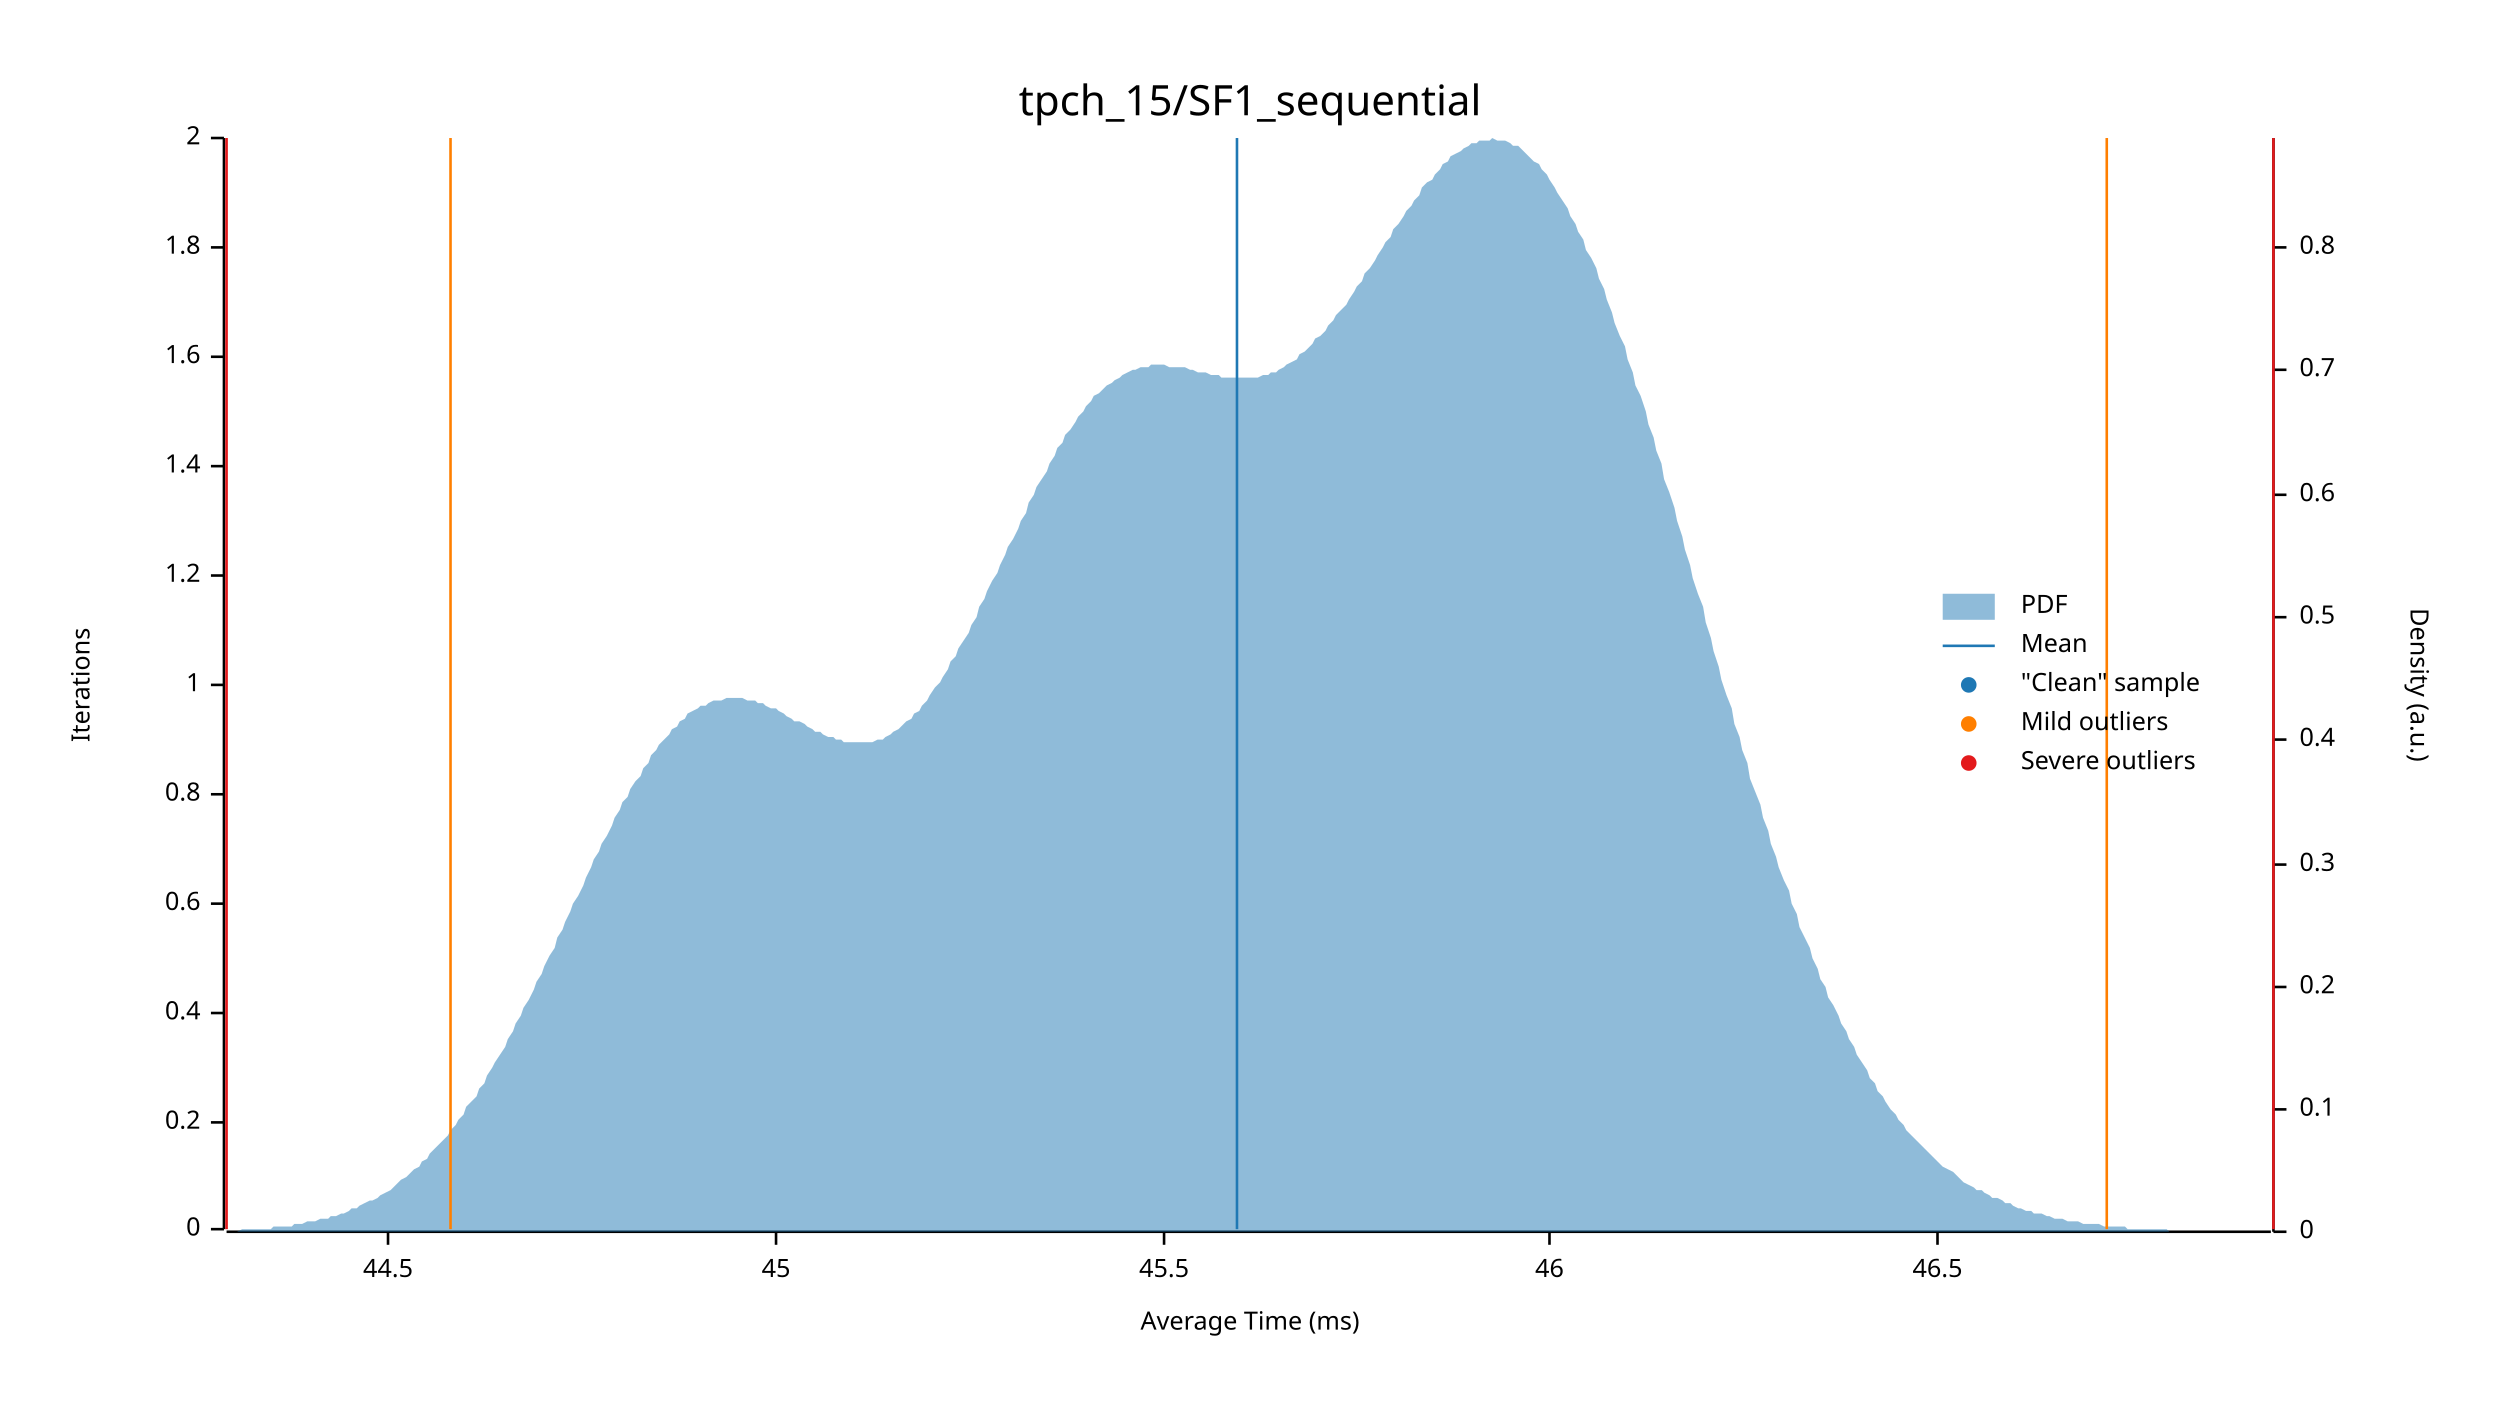
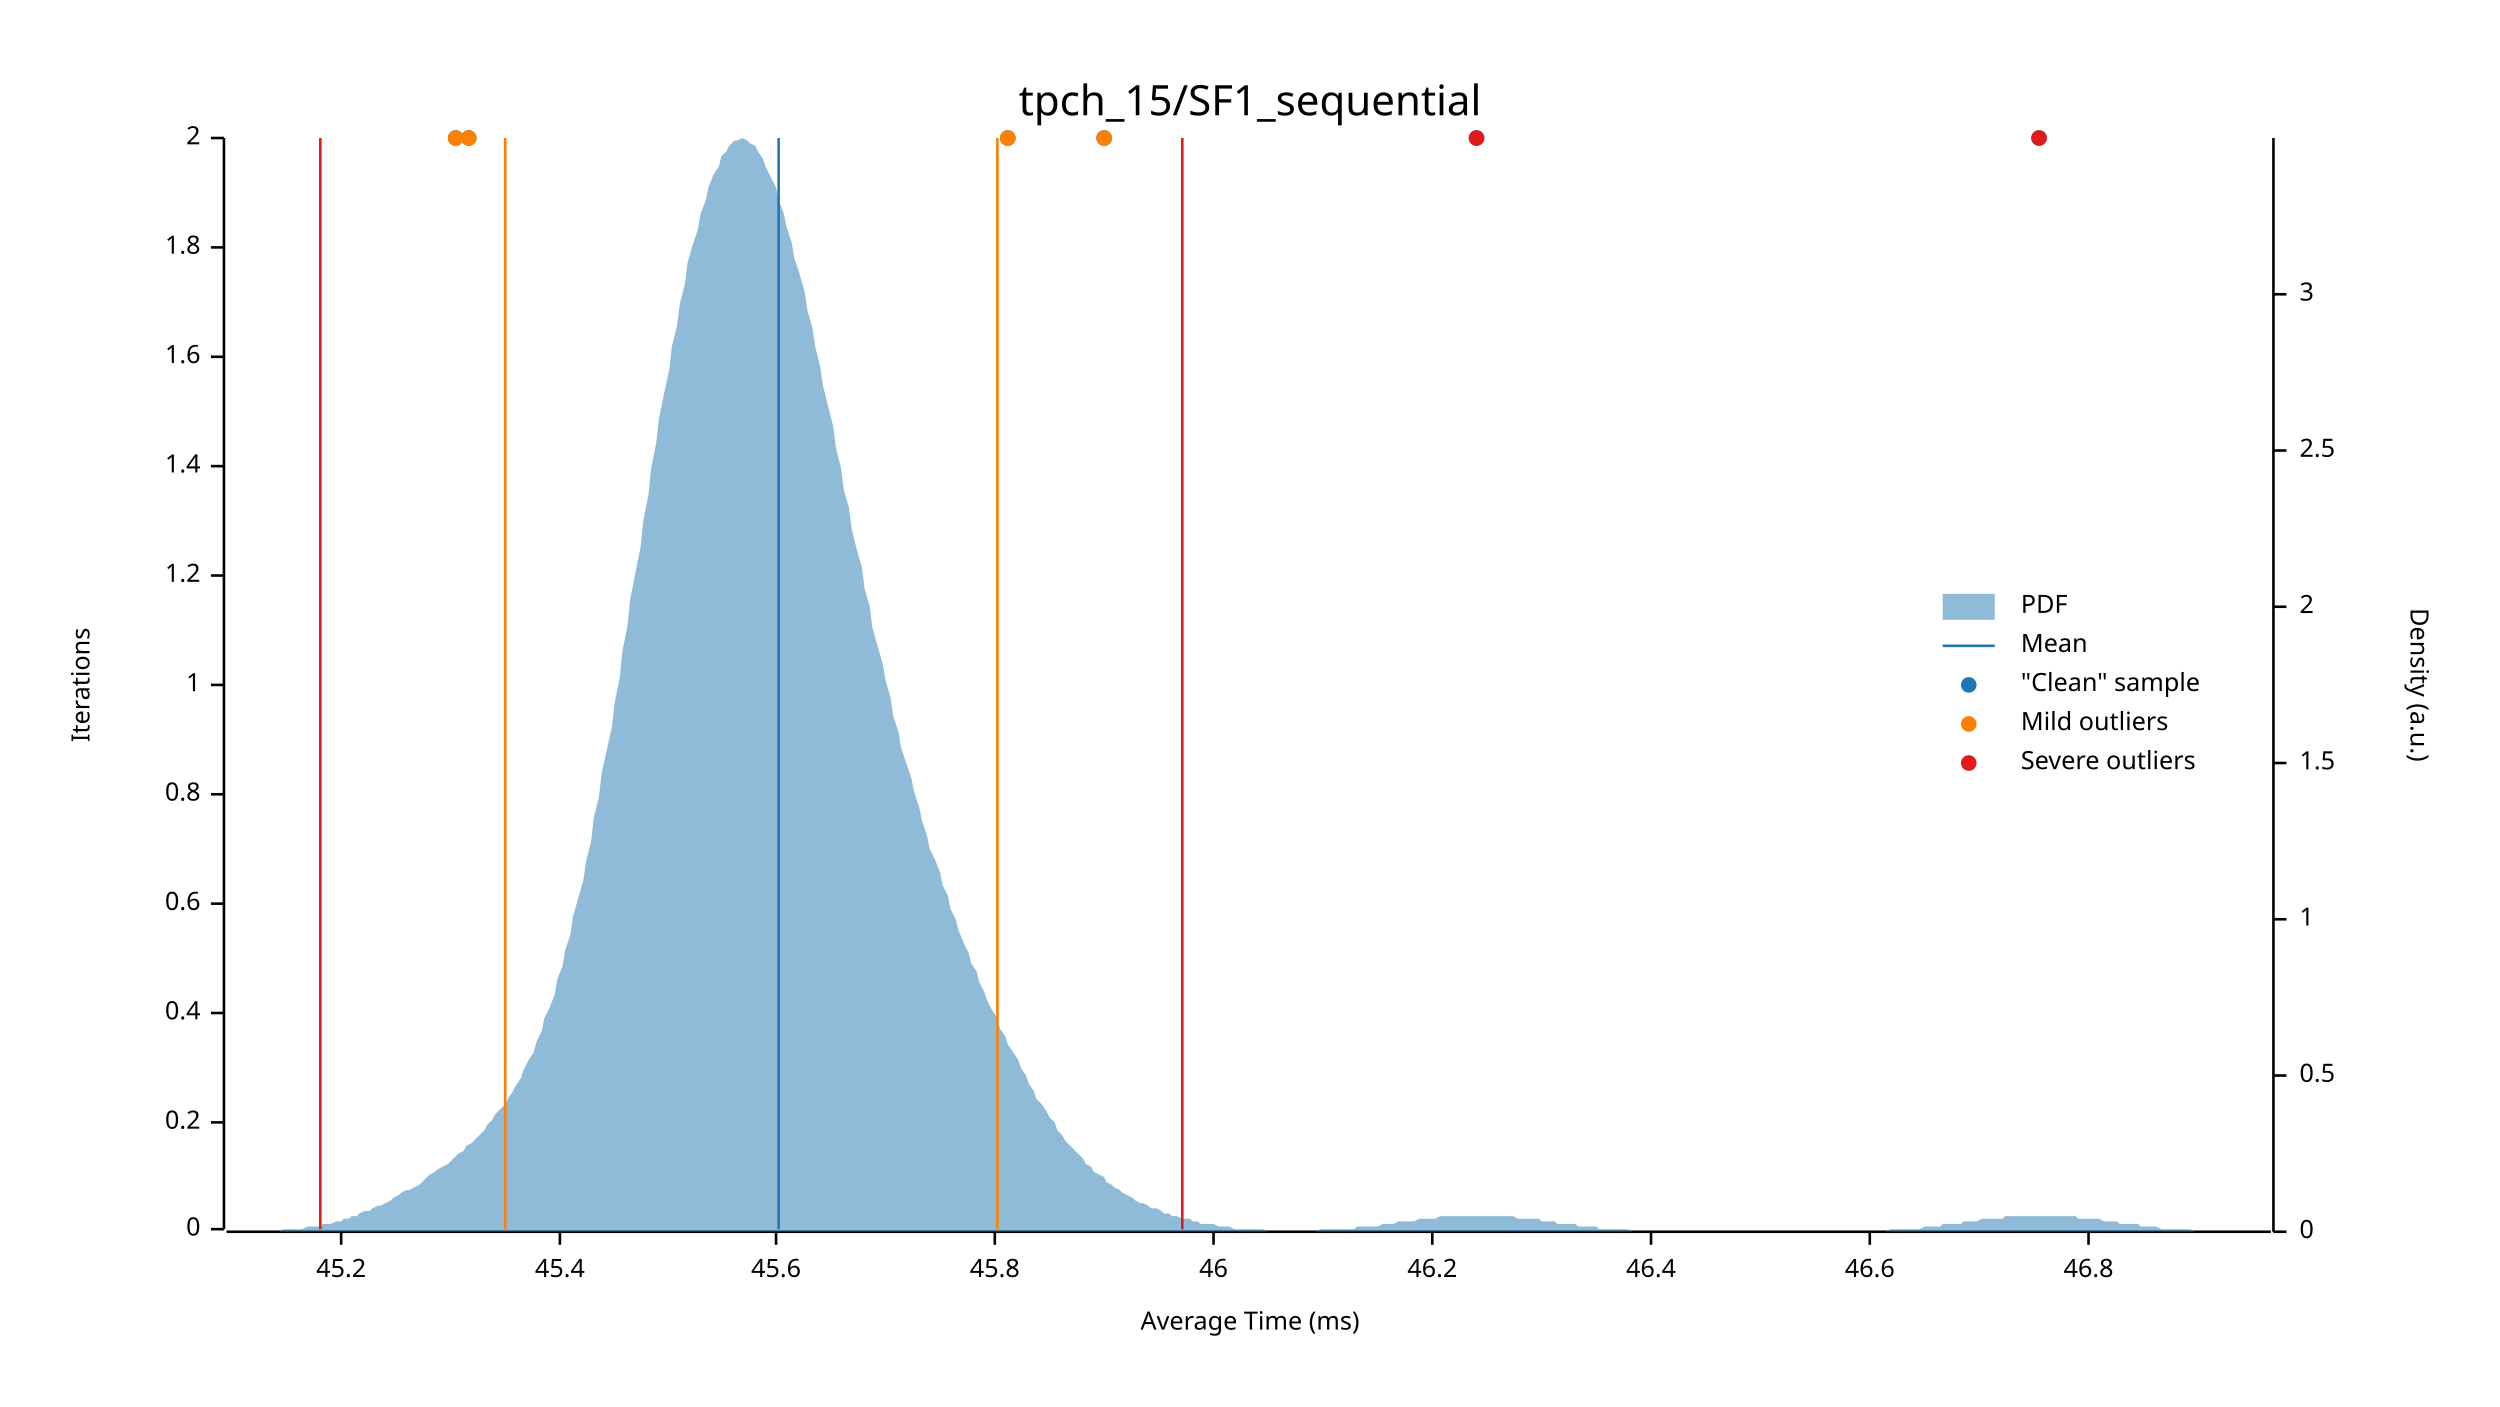
<svg xmlns="http://www.w3.org/2000/svg" width="960" height="540" viewBox="0 0 960 540">
  <text x="480" y="32" dy="0.76em" text-anchor="middle" font-family="sans-serif" font-size="16.129" opacity="1" fill="#000000">
tpch_15/SF1_sequential
</text>
  <text x="27" y="263" dy="0.76em" text-anchor="middle" font-family="sans-serif" font-size="9.677" opacity="1" fill="#000000" transform="rotate(270, 27, 263)">
Iterations
</text>
  <text x="480" y="513" dy="-0.5ex" text-anchor="middle" font-family="sans-serif" font-size="9.677" opacity="1" fill="#000000">
Average Time (ms)
</text>
  <polyline fill="none" opacity="1" stroke="#000000" stroke-width="1" points="86,53 86,472 " />
  <text x="77" y="472" dy="0.5ex" text-anchor="end" font-family="sans-serif" font-size="9.677" opacity="1" fill="#000000">
0
</text>
  <polyline fill="none" opacity="1" stroke="#000000" stroke-width="1" points="81,472 86,472 " />
  <text x="77" y="431" dy="0.5ex" text-anchor="end" font-family="sans-serif" font-size="9.677" opacity="1" fill="#000000">
0.2
</text>
  <polyline fill="none" opacity="1" stroke="#000000" stroke-width="1" points="81,431 86,431 " />
  <text x="77" y="389" dy="0.5ex" text-anchor="end" font-family="sans-serif" font-size="9.677" opacity="1" fill="#000000">
0.4
</text>
  <polyline fill="none" opacity="1" stroke="#000000" stroke-width="1" points="81,389 86,389 " />
  <text x="77" y="347" dy="0.5ex" text-anchor="end" font-family="sans-serif" font-size="9.677" opacity="1" fill="#000000">
0.6
</text>
  <polyline fill="none" opacity="1" stroke="#000000" stroke-width="1" points="81,347 86,347 " />
  <text x="77" y="305" dy="0.5ex" text-anchor="end" font-family="sans-serif" font-size="9.677" opacity="1" fill="#000000">
0.8
</text>
  <polyline fill="none" opacity="1" stroke="#000000" stroke-width="1" points="81,305 86,305 " />
  <text x="77" y="263" dy="0.5ex" text-anchor="end" font-family="sans-serif" font-size="9.677" opacity="1" fill="#000000">
1
</text>
  <polyline fill="none" opacity="1" stroke="#000000" stroke-width="1" points="81,263 86,263 " />
  <text x="77" y="221" dy="0.5ex" text-anchor="end" font-family="sans-serif" font-size="9.677" opacity="1" fill="#000000">
1.2
</text>
  <polyline fill="none" opacity="1" stroke="#000000" stroke-width="1" points="81,221 86,221 " />
  <text x="77" y="179" dy="0.5ex" text-anchor="end" font-family="sans-serif" font-size="9.677" opacity="1" fill="#000000">
1.4
</text>
  <polyline fill="none" opacity="1" stroke="#000000" stroke-width="1" points="81,179 86,179 " />
  <text x="77" y="137" dy="0.5ex" text-anchor="end" font-family="sans-serif" font-size="9.677" opacity="1" fill="#000000">
1.6
</text>
  <polyline fill="none" opacity="1" stroke="#000000" stroke-width="1" points="81,137 86,137 " />
  <text x="77" y="95" dy="0.5ex" text-anchor="end" font-family="sans-serif" font-size="9.677" opacity="1" fill="#000000">
1.8
</text>
  <polyline fill="none" opacity="1" stroke="#000000" stroke-width="1" points="81,95 86,95 " />
  <text x="77" y="53" dy="0.5ex" text-anchor="end" font-family="sans-serif" font-size="9.677" opacity="1" fill="#000000">
2
</text>
  <polyline fill="none" opacity="1" stroke="#000000" stroke-width="1" points="81,53 86,53 " />
  <polyline fill="none" opacity="1" stroke="#000000" stroke-width="1" points="87,473 872,473 " />
-   <text x="149" y="483" dy="0.76em" text-anchor="middle" font-family="sans-serif" font-size="9.677" opacity="1" fill="#000000">
- 44.5
+   <text x="131" y="483" dy="0.76em" text-anchor="middle" font-family="sans-serif" font-size="9.677" opacity="1" fill="#000000">
+ 45.2
</text>
-   <polyline fill="none" opacity="1" stroke="#000000" stroke-width="1" points="149,473 149,478 " />
+   <polyline fill="none" opacity="1" stroke="#000000" stroke-width="1" points="131,473 131,478 " />
+   <text x="215" y="483" dy="0.76em" text-anchor="middle" font-family="sans-serif" font-size="9.677" opacity="1" fill="#000000">
+ 45.4
+ </text>
+   <polyline fill="none" opacity="1" stroke="#000000" stroke-width="1" points="215,473 215,478 " />
  <text x="298" y="483" dy="0.76em" text-anchor="middle" font-family="sans-serif" font-size="9.677" opacity="1" fill="#000000">
- 45
+ 45.6
</text>
  <polyline fill="none" opacity="1" stroke="#000000" stroke-width="1" points="298,473 298,478 " />
-   <text x="447" y="483" dy="0.76em" text-anchor="middle" font-family="sans-serif" font-size="9.677" opacity="1" fill="#000000">
- 45.5
+   <text x="382" y="483" dy="0.76em" text-anchor="middle" font-family="sans-serif" font-size="9.677" opacity="1" fill="#000000">
+ 45.8
</text>
-   <polyline fill="none" opacity="1" stroke="#000000" stroke-width="1" points="447,473 447,478 " />
-   <text x="595" y="483" dy="0.76em" text-anchor="middle" font-family="sans-serif" font-size="9.677" opacity="1" fill="#000000">
+   <polyline fill="none" opacity="1" stroke="#000000" stroke-width="1" points="382,473 382,478 " />
+   <text x="466" y="483" dy="0.76em" text-anchor="middle" font-family="sans-serif" font-size="9.677" opacity="1" fill="#000000">
46
</text>
-   <polyline fill="none" opacity="1" stroke="#000000" stroke-width="1" points="595,473 595,478 " />
-   <text x="744" y="483" dy="0.76em" text-anchor="middle" font-family="sans-serif" font-size="9.677" opacity="1" fill="#000000">
- 46.5
+   <polyline fill="none" opacity="1" stroke="#000000" stroke-width="1" points="466,473 466,478 " />
+   <text x="550" y="483" dy="0.76em" text-anchor="middle" font-family="sans-serif" font-size="9.677" opacity="1" fill="#000000">
+ 46.2
</text>
-   <polyline fill="none" opacity="1" stroke="#000000" stroke-width="1" points="744,473 744,478 " />
+   <polyline fill="none" opacity="1" stroke="#000000" stroke-width="1" points="550,473 550,478 " />
+   <text x="634" y="483" dy="0.76em" text-anchor="middle" font-family="sans-serif" font-size="9.677" opacity="1" fill="#000000">
+ 46.4
+ </text>
+   <polyline fill="none" opacity="1" stroke="#000000" stroke-width="1" points="634,473 634,478 " />
+   <text x="718" y="483" dy="0.76em" text-anchor="middle" font-family="sans-serif" font-size="9.677" opacity="1" fill="#000000">
+ 46.6
+ </text>
+   <polyline fill="none" opacity="1" stroke="#000000" stroke-width="1" points="718,473 718,478 " />
+   <text x="802" y="483" dy="0.76em" text-anchor="middle" font-family="sans-serif" font-size="9.677" opacity="1" fill="#000000">
+ 46.8
+ </text>
+   <polyline fill="none" opacity="1" stroke="#000000" stroke-width="1" points="802,473 802,478 " />
  <text x="933" y="263" dy="0.76em" text-anchor="middle" font-family="sans-serif" font-size="9.677" opacity="1" fill="#000000" transform="rotate(90, 933, 263)">
Density (a.u.)
</text>
  <polyline fill="none" opacity="1" stroke="#000000" stroke-width="1" points="873,53 873,473 " />
  <text x="883" y="473" dy="0.5ex" text-anchor="start" font-family="sans-serif" font-size="9.677" opacity="1" fill="#000000">
0
</text>
  <polyline fill="none" opacity="1" stroke="#000000" stroke-width="1" points="873,473 878,473 " />
-   <text x="883" y="426" dy="0.5ex" text-anchor="start" font-family="sans-serif" font-size="9.677" opacity="1" fill="#000000">
- 0.1
- </text>
-   <polyline fill="none" opacity="1" stroke="#000000" stroke-width="1" points="873,426 878,426 " />
-   <text x="883" y="379" dy="0.5ex" text-anchor="start" font-family="sans-serif" font-size="9.677" opacity="1" fill="#000000">
- 0.2
- </text>
-   <polyline fill="none" opacity="1" stroke="#000000" stroke-width="1" points="873,379 878,379 " />
-   <text x="883" y="332" dy="0.5ex" text-anchor="start" font-family="sans-serif" font-size="9.677" opacity="1" fill="#000000">
- 0.3
- </text>
-   <polyline fill="none" opacity="1" stroke="#000000" stroke-width="1" points="873,332 878,332 " />
-   <text x="883" y="284" dy="0.5ex" text-anchor="start" font-family="sans-serif" font-size="9.677" opacity="1" fill="#000000">
- 0.4
- </text>
-   <polyline fill="none" opacity="1" stroke="#000000" stroke-width="1" points="873,284 878,284 " />
-   <text x="883" y="237" dy="0.5ex" text-anchor="start" font-family="sans-serif" font-size="9.677" opacity="1" fill="#000000">
+   <text x="883" y="413" dy="0.5ex" text-anchor="start" font-family="sans-serif" font-size="9.677" opacity="1" fill="#000000">
0.5
</text>
-   <polyline fill="none" opacity="1" stroke="#000000" stroke-width="1" points="873,237 878,237 " />
-   <text x="883" y="190" dy="0.5ex" text-anchor="start" font-family="sans-serif" font-size="9.677" opacity="1" fill="#000000">
- 0.6
+   <polyline fill="none" opacity="1" stroke="#000000" stroke-width="1" points="873,413 878,413 " />
+   <text x="883" y="353" dy="0.5ex" text-anchor="start" font-family="sans-serif" font-size="9.677" opacity="1" fill="#000000">
+ 1
</text>
-   <polyline fill="none" opacity="1" stroke="#000000" stroke-width="1" points="873,190 878,190 " />
-   <text x="883" y="142" dy="0.5ex" text-anchor="start" font-family="sans-serif" font-size="9.677" opacity="1" fill="#000000">
- 0.7
+   <polyline fill="none" opacity="1" stroke="#000000" stroke-width="1" points="873,353 878,353 " />
+   <text x="883" y="293" dy="0.5ex" text-anchor="start" font-family="sans-serif" font-size="9.677" opacity="1" fill="#000000">
+ 1.5
</text>
-   <polyline fill="none" opacity="1" stroke="#000000" stroke-width="1" points="873,142 878,142 " />
-   <text x="883" y="95" dy="0.5ex" text-anchor="start" font-family="sans-serif" font-size="9.677" opacity="1" fill="#000000">
- 0.8
+   <polyline fill="none" opacity="1" stroke="#000000" stroke-width="1" points="873,293 878,293 " />
+   <text x="883" y="233" dy="0.5ex" text-anchor="start" font-family="sans-serif" font-size="9.677" opacity="1" fill="#000000">
+ 2
</text>
-   <polyline fill="none" opacity="1" stroke="#000000" stroke-width="1" points="873,95 878,95 " />
-   <polygon opacity="0.5" fill="#1F78B4" points="87,473 88,473 90,473 91,473 93,472 94,472 96,472 98,472 99,472 101,472 102,472 104,472 105,471 107,471 109,471 110,471 112,471 113,470 115,470 116,470 118,469 120,469 121,469 123,468 124,468 126,468 127,467 129,467 131,466 132,466 134,465 135,464 137,464 138,463 140,462 142,461 143,461 145,460 146,459 148,458 150,457 151,456 153,454 154,453 156,452 157,451 159,449 161,448 162,446 164,445 165,443 167,441 168,440 170,438 172,436 173,434 175,432 176,430 178,428 179,425 181,423 183,421 184,418 186,416 187,413 189,410 190,408 192,405 194,402 195,399 197,396 198,393 200,390 201,387 203,384 205,380 206,377 208,374 209,371 211,367 213,364 214,360 216,357 217,354 219,350 220,347 222,344 224,340 225,337 227,333 228,330 230,327 231,324 233,321 235,317 236,314 238,311 239,308 241,306 242,303 244,300 246,298 247,295 249,293 250,290 252,288 253,286 255,284 257,282 258,280 260,279 261,277 263,276 264,274 266,273 268,272 269,271 271,271 272,270 274,269 276,269 277,269 279,268 280,268 282,268 283,268 285,268 287,269 288,269 290,269 291,270 293,270 294,271 296,272 298,272 299,273 301,274 302,275 304,276 305,277 307,277 309,278 310,279 312,280 313,281 315,281 316,282 318,283 320,283 321,284 323,284 324,285 326,285 327,285 329,285 331,285 332,285 334,285 335,285 337,284 339,284 340,283 342,282 343,281 345,280 346,279 348,277 350,276 351,274 353,273 354,271 356,269 357,267 359,264 361,262 362,260 364,257 365,254 367,252 368,249 370,246 372,243 373,240 375,237 376,233 378,230 379,227 381,223 383,220 384,217 386,213 387,210 389,207 391,203 392,200 394,197 395,193 397,190 398,187 400,184 402,181 403,178 405,175 406,172 408,170 409,167 411,165 413,162 414,160 416,158 417,156 419,154 420,152 422,151 424,149 425,148 427,147 428,146 430,145 431,144 433,143 435,142 436,142 438,141 439,141 441,141 442,140 444,140 446,140 447,140 449,141 450,141 452,141 454,141 455,141 457,142 458,142 460,143 461,143 463,143 465,144 466,144 468,144 469,145 471,145 472,145 474,145 476,145 477,145 479,145 480,145 482,145 483,145 485,144 487,144 488,143 490,143 491,142 493,141 494,140 496,139 498,138 499,136 501,135 502,134 504,132 505,130 507,129 509,127 510,125 512,123 513,121 515,119 517,117 518,115 520,112 521,110 523,108 524,105 526,103 528,100 529,98 531,95 532,93 534,91 535,88 537,86 539,83 540,81 542,79 543,77 545,75 546,72 548,70 550,69 551,67 553,65 554,63 556,62 557,60 559,59 561,58 562,57 564,56 565,55 567,55 568,54 570,54 572,54 573,53 575,54 576,54 578,54 580,55 581,56 583,56 584,57 586,59 587,60 589,62 591,63 592,65 594,67 595,69 597,72 598,74 600,77 602,80 603,83 605,86 606,89 608,92 609,96 611,99 613,103 614,107 616,111 617,115 619,120 620,124 622,129 624,133 625,138 627,143 628,148 630,152 632,158 633,163 635,168 636,173 638,178 639,184 641,189 643,195 644,200 646,206 647,211 649,217 650,222 652,228 654,233 655,239 657,245 658,250 660,256 661,261 663,267 665,272 666,278 668,283 669,288 671,293 672,299 674,304 676,309 677,314 679,319 680,324 682,329 683,333 685,338 687,342 688,347 690,351 691,356 693,360 695,364 696,368 698,372 699,376 701,379 702,383 704,386 706,390 707,393 709,396 710,399 712,402 713,405 715,408 717,411 718,414 720,416 721,419 723,421 724,423 726,426 728,428 729,430 731,432 732,434 734,436 735,437 737,439 739,441 740,442 742,444 743,445 745,447 746,448 748,449 750,450 751,451 753,453 754,454 756,455 758,456 759,457 761,457 762,458 764,459 765,460 767,460 769,461 770,462 772,462 773,463 775,464 776,464 778,465 780,465 781,466 783,466 784,466 786,467 787,467 789,468 791,468 792,468 794,469 795,469 797,469 798,469 800,470 802,470 803,470 805,470 806,470 808,471 809,471 811,471 813,471 814,471 816,471 817,472 819,472 821,472 822,472 824,472 825,472 827,472 828,472 830,472 832,472 833,473 835,473 836,473 838,473 839,473 841,473 843,473 844,473 846,473 847,473 849,473 850,473 852,473 854,473 855,473 857,473 858,473 860,473 861,473 863,473 865,473 866,473 868,473 869,473 871,473 873,473 873,473 87,473 " />
-   <polyline fill="none" opacity="1" stroke="#1F78B4" stroke-width="1" points="475,472 475,53 " />
-   <polyline fill="none" opacity="1" stroke="#FF7F00" stroke-width="1" points="173,472 173,53 " />
-   <polyline fill="none" opacity="1" stroke="#FF7F00" stroke-width="1" points="809,472 809,53 " />
-   <polyline fill="none" opacity="1" stroke="#E31A1C" stroke-width="1" points="87,472 87,53 " />
-   <polyline fill="none" opacity="1" stroke="#E31A1C" stroke-width="1" points="873,472 873,53 " />
+   <polyline fill="none" opacity="1" stroke="#000000" stroke-width="1" points="873,233 878,233 " />
+   <text x="883" y="173" dy="0.5ex" text-anchor="start" font-family="sans-serif" font-size="9.677" opacity="1" fill="#000000">
+ 2.5
+ </text>
+   <polyline fill="none" opacity="1" stroke="#000000" stroke-width="1" points="873,173 878,173 " />
+   <text x="883" y="113" dy="0.5ex" text-anchor="start" font-family="sans-serif" font-size="9.677" opacity="1" fill="#000000">
+ 3
+ </text>
+   <polyline fill="none" opacity="1" stroke="#000000" stroke-width="1" points="873,113 878,113 " />
+   <polygon opacity="0.5" fill="#1F78B4" points="87,473 88,473 90,473 91,473 93,473 94,473 96,473 98,473 99,473 101,473 102,473 104,473 105,473 107,473 109,472 110,472 112,472 113,472 115,472 116,472 118,471 120,471 121,471 123,471 124,470 126,470 127,470 129,469 131,469 132,468 134,468 135,467 137,467 138,466 140,465 142,465 143,464 145,463 146,463 148,462 150,461 151,460 153,459 154,458 156,457 157,457 159,456 161,455 162,454 164,452 165,451 167,450 168,449 170,448 172,447 173,446 175,444 176,443 178,442 179,440 181,439 183,437 184,436 186,434 187,432 189,430 190,428 192,426 194,424 195,422 197,419 198,417 200,414 201,411 203,407 205,404 206,400 208,396 209,391 211,387 213,382 214,376 216,371 217,365 219,359 220,352 222,345 224,338 225,331 227,323 228,314 230,306 231,297 233,288 235,279 236,270 238,260 239,250 241,240 242,230 244,220 246,210 247,200 249,190 250,180 252,170 253,161 255,151 257,142 258,133 260,125 261,117 263,109 264,101 266,94 268,88 269,82 271,77 272,72 274,67 276,64 277,60 279,58 280,56 282,54 283,54 285,53 287,54 288,55 290,56 291,58 293,61 294,64 296,68 298,72 299,77 301,82 302,87 304,93 305,99 307,105 309,112 310,119 312,126 313,133 315,141 316,148 318,156 320,164 321,172 323,180 324,188 326,195 327,203 329,211 331,218 332,226 334,233 335,241 337,248 339,255 340,261 342,268 343,275 345,281 346,287 348,293 350,299 351,304 353,310 354,315 356,321 357,326 359,330 361,335 362,340 364,344 365,349 367,353 368,357 370,362 372,366 373,370 375,373 376,377 378,381 379,384 381,388 383,391 384,395 386,398 387,401 389,404 391,407 392,410 394,413 395,416 397,419 398,422 400,424 402,427 403,429 405,431 406,434 408,436 409,438 411,440 413,442 414,443 416,445 417,447 419,448 420,450 422,451 424,452 425,454 427,455 428,456 430,457 431,458 433,459 435,460 436,461 438,462 439,462 441,463 442,464 444,464 446,465 447,466 449,466 450,467 452,467 454,468 455,468 457,468 458,469 460,469 461,470 463,470 465,470 466,470 468,471 469,471 471,471 472,471 474,472 476,472 477,472 479,472 480,472 482,472 483,472 485,472 487,473 488,473 490,473 491,473 493,473 494,473 496,473 498,473 499,473 501,473 502,473 504,473 505,473 507,472 509,472 510,472 512,472 513,472 515,472 517,472 518,472 520,472 521,471 523,471 524,471 526,471 528,471 529,471 531,470 532,470 534,470 535,470 537,469 539,469 540,469 542,469 543,469 545,468 546,468 548,468 550,468 551,468 553,467 554,467 556,467 557,467 559,467 561,467 562,467 564,467 565,467 567,467 568,467 570,467 572,467 573,467 575,467 576,467 578,467 580,467 581,467 583,468 584,468 586,468 587,468 589,468 591,468 592,469 594,469 595,469 597,469 598,470 600,470 602,470 603,470 605,470 606,471 608,471 609,471 611,471 613,471 614,472 616,472 617,472 619,472 620,472 622,472 624,472 625,472 627,473 628,473 630,473 632,473 633,473 635,473 636,473 638,473 639,473 641,473 643,473 644,473 646,473 647,473 649,473 650,473 652,473 654,473 655,473 657,473 658,473 660,473 661,473 663,473 665,473 666,473 668,473 669,473 671,473 672,473 674,473 676,473 677,473 679,473 680,473 682,473 683,473 685,473 687,473 688,473 690,473 691,473 693,473 695,473 696,473 698,473 699,473 701,473 702,473 704,473 706,473 707,473 709,473 710,473 712,473 713,473 715,473 717,473 718,473 720,473 721,473 723,473 724,473 726,472 728,472 729,472 731,472 732,472 734,472 735,472 737,472 739,471 740,471 742,471 743,471 745,471 746,470 748,470 750,470 751,470 753,470 754,469 756,469 758,469 759,469 761,468 762,468 764,468 765,468 767,468 769,468 770,467 772,467 773,467 775,467 776,467 778,467 780,467 781,467 783,467 784,467 786,467 787,467 789,467 791,467 792,467 794,467 795,467 797,467 798,468 800,468 802,468 803,468 805,468 806,468 808,469 809,469 811,469 813,469 814,470 816,470 817,470 819,470 821,470 822,471 824,471 825,471 827,471 828,471 830,472 832,472 833,472 835,472 836,472 838,472 839,472 841,472 843,473 844,473 846,473 847,473 849,473 850,473 852,473 854,473 855,473 857,473 858,473 860,473 861,473 863,473 865,473 866,473 868,473 869,473 871,473 873,473 873,473 87,473 " />
+   <polyline fill="none" opacity="1" stroke="#1F78B4" stroke-width="1" points="299,472 299,53 " />
+   <polyline fill="none" opacity="1" stroke="#FF7F00" stroke-width="1" points="194,472 194,53 " />
+   <polyline fill="none" opacity="1" stroke="#FF7F00" stroke-width="1" points="383,472 383,53 " />
+   <polyline fill="none" opacity="1" stroke="#E31A1C" stroke-width="1" points="123,472 123,53 " />
+   <polyline fill="none" opacity="1" stroke="#E31A1C" stroke-width="1" points="454,472 454,53 " />
+   <circle cx="175" cy="53" r="3" opacity="1" fill="#1F78B4" stroke="none" stroke-width="1" />
+   <circle cx="180" cy="53" r="3" opacity="1" fill="#1F78B4" stroke="none" stroke-width="1" />
+   <circle cx="424" cy="53" r="3" opacity="1" fill="#1F78B4" stroke="none" stroke-width="1" />
+   <circle cx="387" cy="53" r="3" opacity="1" fill="#1F78B4" stroke="none" stroke-width="1" />
+   <circle cx="567" cy="53" r="3" opacity="1" fill="#1F78B4" stroke="none" stroke-width="1" />
+   <circle cx="783" cy="53" r="3" opacity="1" fill="#1F78B4" stroke="none" stroke-width="1" />
+   <circle cx="175" cy="53" r="3" opacity="1" fill="#FF7F00" stroke="none" stroke-width="1" />
+   <circle cx="180" cy="53" r="3" opacity="1" fill="#FF7F00" stroke="none" stroke-width="1" />
+   <circle cx="424" cy="53" r="3" opacity="1" fill="#FF7F00" stroke="none" stroke-width="1" />
+   <circle cx="387" cy="53" r="3" opacity="1" fill="#FF7F00" stroke="none" stroke-width="1" />
+   <circle cx="567" cy="53" r="3" opacity="1" fill="#E31A1C" stroke="none" stroke-width="1" />
+   <circle cx="783" cy="53" r="3" opacity="1" fill="#E31A1C" stroke="none" stroke-width="1" />
  <text x="776" y="228" dy="0.76em" text-anchor="start" font-family="sans-serif" font-size="9.677" opacity="1" fill="#000000">
PDF
</text>
  <text x="776" y="243" dy="0.76em" text-anchor="start" font-family="sans-serif" font-size="9.677" opacity="1" fill="#000000">
Mean
</text>
  <text x="776" y="258" dy="0.76em" text-anchor="start" font-family="sans-serif" font-size="9.677" opacity="1" fill="#000000">
"Clean" sample
</text>
  <text x="776" y="273" dy="0.76em" text-anchor="start" font-family="sans-serif" font-size="9.677" opacity="1" fill="#000000">
Mild outliers
</text>
  <text x="776" y="288" dy="0.76em" text-anchor="start" font-family="sans-serif" font-size="9.677" opacity="1" fill="#000000">
Severe outliers
</text>
  <rect x="746" y="228" width="20" height="10" opacity="0.5" fill="#1F78B4" stroke="none" />
  <polyline fill="none" opacity="1" stroke="#1F78B4" stroke-width="1" points="746,248 766,248 " />
  <circle cx="756" cy="263" r="3" opacity="1" fill="#1F78B4" stroke="none" stroke-width="1" />
  <circle cx="756" cy="278" r="3" opacity="1" fill="#FF7F00" stroke="none" stroke-width="1" />
  <circle cx="756" cy="293" r="3" opacity="1" fill="#E31A1C" stroke="none" stroke-width="1" />
</svg>
